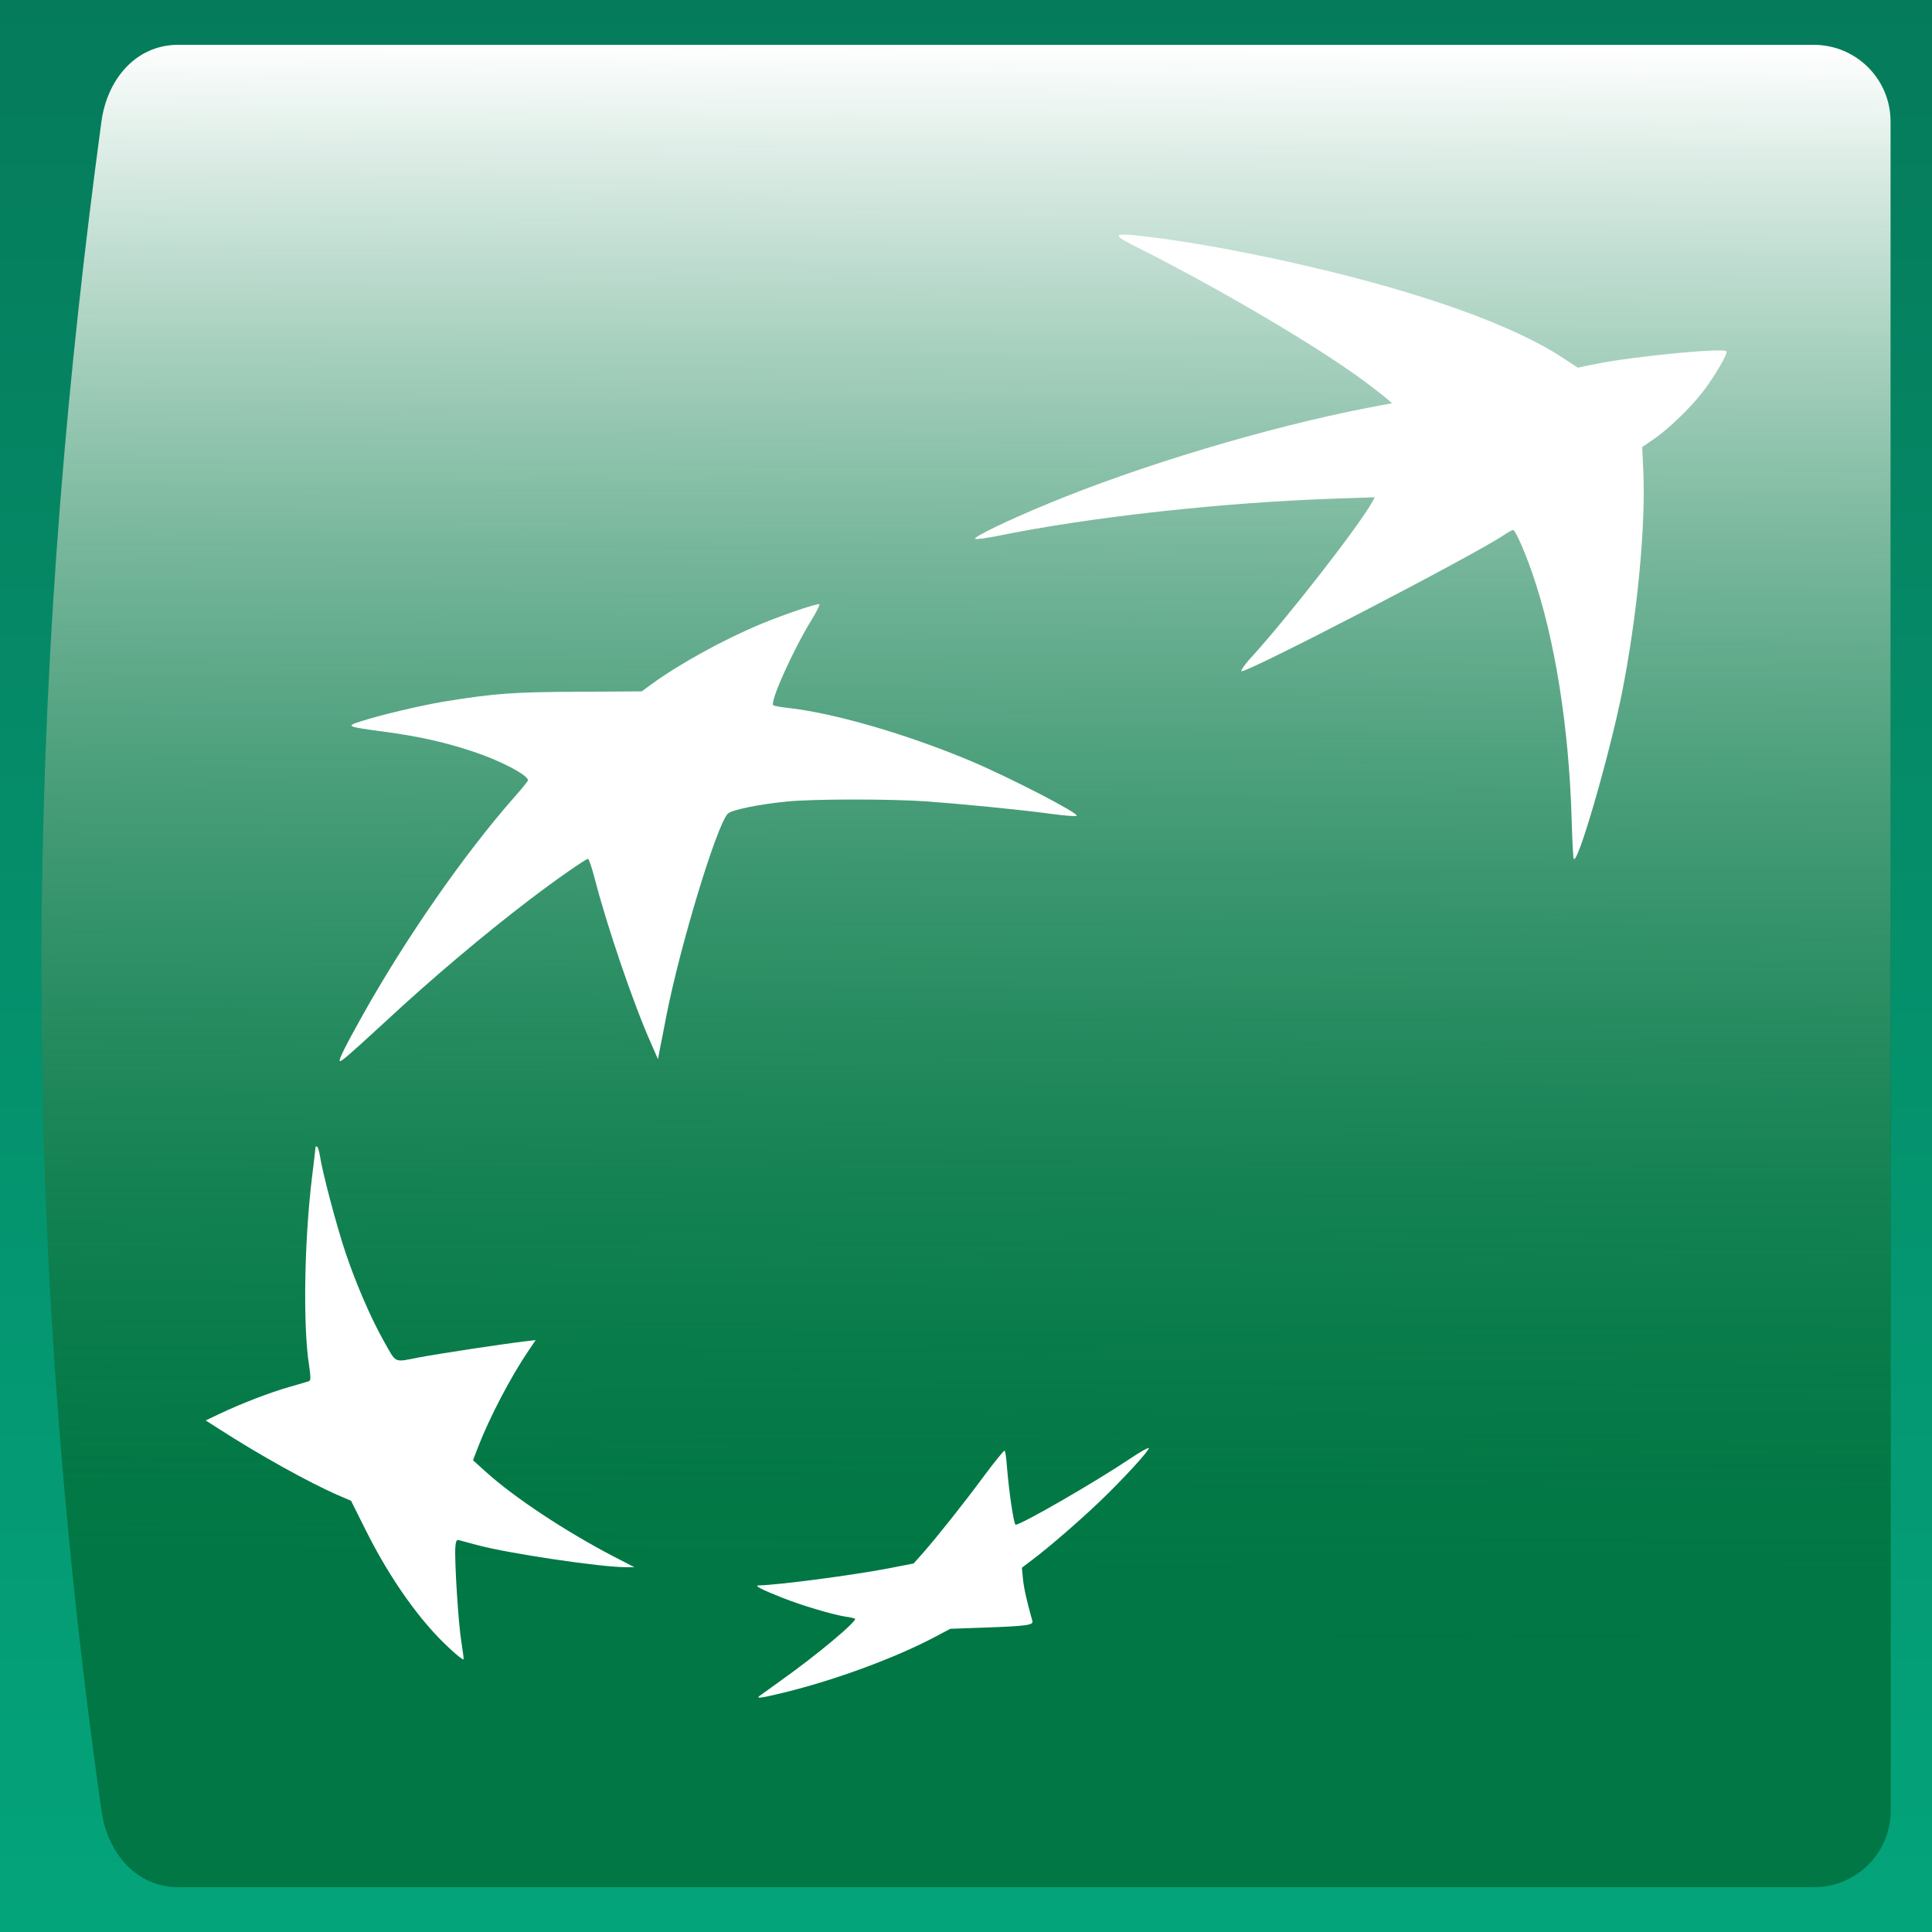
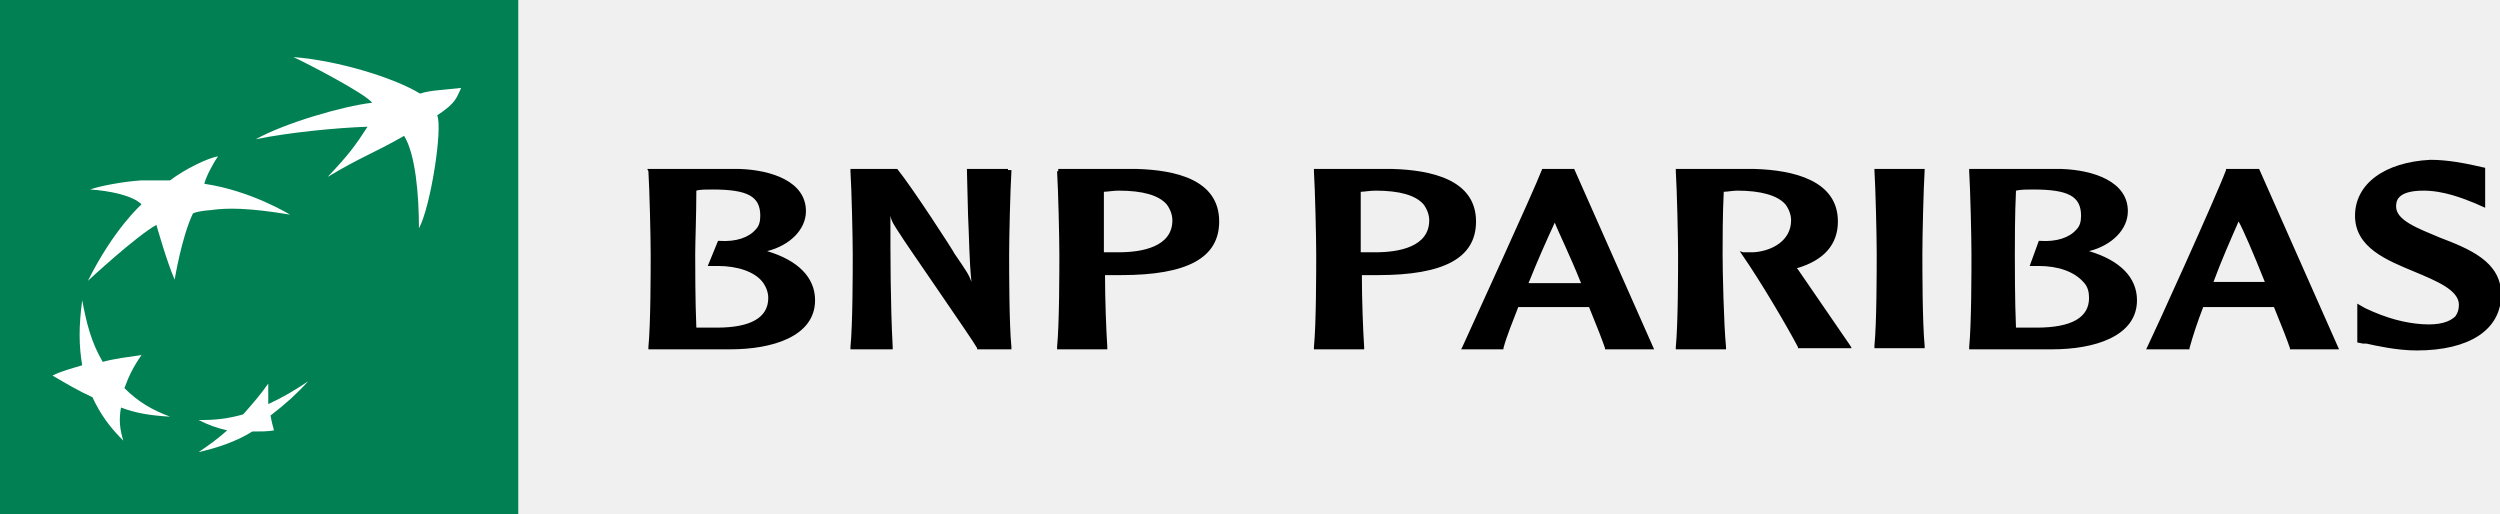
- <svg xmlns="http://www.w3.org/2000/svg" enable-background="new 0 0 5001.2 1082" version="1.1" xml:space="preserve" viewBox="0.8 0 1082 1082">
-   <style type="text/css">.st0{fill:#E20613;}
- 	.st1{fill:#1D1D1B;}
- 	.st2{opacity:0.25;filter:url(#filter4965);enable-background:new    ;}
- 	.st3{fill:#FFFFFF;}
- 	.st4{fill:url(#rect4686_1_);}
- 	.st5{fill:#007744;}
- 	.st6{fill:url(#rect4686-6-6-0_1_);}</style>
-   <filter color-interpolation-filters="sRGB" height="1.28" id="filter4965" width="1.14" x="-0.07" y="-0.14">
-     <feGaussianBlur id="feGaussianBlur4967" stdDeviation="36.07" />
-   </filter>
+ <svg xmlns="http://www.w3.org/2000/svg" width="219" height="45" xml:space="preserve">
  <g class="layer">
-     <g class="st2" id="rect4686-4">
-       <rect class="st3" height="613.6" id="svg_2" width="1082" x="0.8" y="240.8" />
-     </g>
-     <linearGradient gradientTransform="matrix(6.123234e-17 1 1 -6.123234e-17 1618.765 -1616.765)" gradientUnits="userSpaceOnUse" id="rect4686_1_" x1="1616.77" x2="2698.77" y1="-1077" y2="-1077">
-       <stop offset="0" stop-color="#057B5B" />
-       <stop offset="1" stop-color="#04A47B" />
-     </linearGradient>
-     <path class="st4" d="m1082.8,1082l-1082,0l0,-1082l1082,0l0,1082z" id="rect4686" />
-     <g id="g5081">
-       <path class="st5" d="m57.6,1013.9c-51.3,-362.7 -37.9,-665.6 0,-945.8c3.2,-23.6 19.2,-43 43,-43l916.1,0c23.8,0 43,19.2 43,43l0,945.8c0,23.8 -19.2,43 -43,43l-916.1,0c-23.9,-0.1 -39.7,-19.5 -43,-43z" id="rect4686-6-8" />
-       <linearGradient gradientTransform="matrix(6.123234e-17 1 1 -6.123234e-17 838.5811 -157.1206)" gradientUnits="userSpaceOnUse" id="rect4686-6-6-0_1_" x1="182.21" x2="1077.91" y1="-293.46" y2="-297.46">
-         <stop offset="0" stop-color="#FFFFFF" />
-         <stop offset="1" stop-color="#007744" stop-opacity="0" />
-       </linearGradient>
-       <path class="st6" d="m1059.6,68.1l0,945.8c0,23.8 -19.2,43 -43,43l-916,0c-23.8,0 -39.6,-19.4 -43,-43c-51.3,-362.7 -37.9,-665.6 0,-945.8c3.2,-23.6 19.2,-43 43,-43l916.1,0c23.7,0.1 42.9,19.2 42.9,43l0,0z" id="rect4686-6-6-0" />
-     </g>
-     <path class="st3" d="m425.9,950c0.5,-0.4 6.2,-4.5 12.6,-9.1c19.9,-14.1 42.9,-33.4 41.1,-34.4c-0.4,-0.2 -2.8,-0.8 -5.2,-1.1c-7.2,-1.1 -24.7,-6.3 -35.5,-10.6c-11.6,-4.6 -15.9,-6.8 -13.3,-6.9c11,-0.2 53.5,-5.8 73.6,-9.7l13.3,-2.6l5.4,-6.1c7.9,-9 22.3,-27.1 34.3,-43.3c5.8,-7.8 10.9,-14 11.2,-13.8c0.4,0.2 1,4.1 1.3,8.7c1.2,14.8 3.9,32.8 4.9,32.8c3.2,0 44.9,-24.1 63.8,-36.8c5.8,-3.9 10.6,-6.6 10.8,-6.1c0.4,1.2 -14.7,17.7 -27.6,30c-10.9,10.4 -27.4,24.8 -37.2,32.2l-6.3,4.8l0.6,6.3c0.5,5.2 2.4,13.4 5.3,23.6c0.6,2.2 -3.3,2.8 -26.6,3.6l-19.4,0.7l-8.1,4.3c-22.4,11.9 -56,24.3 -85,31.4c-12.4,3 -15.6,3.5 -14,2.1l0,0zm-173.7,-27.2c-16.1,-14.8 -33,-38.7 -46.3,-65.3l-8.5,-17l-7.2,-3.1c-16.4,-7.1 -44.7,-22.9 -66.7,-37.1l-7.5,-4.8l8,-3.8c12,-5.7 27.8,-11.8 39,-15c5.5,-1.6 10.5,-3 11.1,-3.3c0.7,-0.3 0.7,-2.9 -0.2,-8.7c-3.5,-22.2 -2.7,-70.1 1.7,-105.9c1.1,-8.5 1.9,-15.9 1.9,-16.3c0,-0.4 0.4,-0.6 0.9,-0.3c0.5,0.3 1.2,2.7 1.6,5.3c1.4,9.3 9.6,40.2 14.6,54.9c5.8,17 14,36 21,48.4c7.4,13.1 5.4,12.2 19.9,9.4c11.8,-2.2 46.7,-7.5 59.4,-9l5.9,-0.7l-4,5.9c-9.9,14.6 -21.8,37.3 -28.3,54.1l-2.8,7.3l7.2,6.5c15.8,14.3 44.4,33.2 71,47.1l12.2,6.3l-4.5,0c-13.7,0.1 -66.3,-7.7 -83.5,-12.4c-5,-1.3 -9.7,-2.6 -10.5,-2.8c-1.1,-0.3 -1.6,0.8 -1.8,4.2c-0.5,7.4 1.7,42.8 3.4,52.9c0.8,5.2 1.4,9.5 1.2,9.7c-0.5,0.3 -4.1,-2.6 -8.2,-6.5l0,0zm-61.1,-328.6c-0.7,-0.7 3.2,-8.5 12.6,-25.3c24.2,-43.3 57,-90.5 85,-122.3c4.3,-4.8 7.8,-9.2 7.8,-9.6c0,-2.9 -15.4,-11 -30.5,-16c-15.9,-5.3 -30.5,-8.6 -50,-11.2c-21,-2.8 -21.6,-3.1 -13.5,-5.7c11,-3.6 33.9,-9 47,-11.2c28.6,-4.6 38.4,-5.3 75.1,-5.5l35.6,-0.2l4.9,-3.6c16.1,-11.8 41.2,-25.6 62.5,-34.4c13.2,-5.4 31,-11.4 32.1,-10.8c0.4,0.2 -1.5,4 -4.1,8.3c-10.5,16.9 -24,47 -21.7,48.3c0.7,0.4 4.1,1 7.7,1.4c25.9,2.8 66.3,14.5 102.4,29.6c21.9,9.2 61.4,29.6 59.8,30.9c-0.4,0.4 -6.8,-0.1 -14.3,-1.1c-16.8,-2.3 -49.5,-5.5 -70,-7c-20.1,-1.4 -63.3,-1.4 -78,0.1c-15.7,1.5 -31.1,4.7 -33.1,6.8c-6.3,6.6 -26.7,73.9 -34.4,113.2c-1.4,7.4 -3.1,15.9 -3.7,18.9l-1,5.4l-3.9,-8.9c-9.9,-22.2 -24.5,-65.1 -31.5,-92.1c-1.6,-6.2 -3.3,-11.2 -3.8,-11.2c-1.3,0 -18.3,11.9 -32.6,22.8c-26,19.8 -55.8,45 -81.9,69.3c-20.2,18.6 -23.9,21.7 -24.5,21.1zm691,-113.4c-0.3,-0.8 -0.8,-10.5 -1.1,-21.5c-1.5,-52.4 -9.5,-102.2 -22.1,-138.4c-4.5,-12.9 -9.5,-24.1 -10.7,-24.1c-0.5,0 -2.8,1.3 -5.1,2.8c-16.6,11.3 -145.9,78.3 -147.1,76.3c-0.3,-0.5 1.8,-3.6 4.7,-6.8c21.1,-23 62,-75.6 68.7,-88.2l1.3,-2.4l-20.9,0.7c-63.8,2.1 -138.3,10.3 -190.6,21c-6.6,1.3 -12,2 -12.3,1.5c-0.7,-1.1 18.5,-10.4 40.1,-19.3c51.6,-21.5 123.6,-43.1 179.3,-53.9c7.3,-1.4 13.5,-2.6 13.9,-2.6c1,0 -13.3,-11.2 -22.7,-17.7c-28.7,-20 -79.1,-49.3 -121.8,-70.7c-12.6,-6.3 -11.4,-7.2 6.5,-5.1c26.1,3.1 58.6,9.1 92.8,17.1c63.8,14.9 114,33 141.2,51l8.2,5.4l9.8,-2c20.1,-4.2 71.5,-9.2 73.5,-7.2c1,1 -6.6,14.1 -13.3,22.8c-6.8,8.8 -18.8,20.4 -26.8,26l-7.1,4.9l0.6,12.5c1.5,31.6 -3.4,82.4 -12.1,126c-7.4,36.1 -25.1,97.1 -26.9,91.9l0,0z" id="path4846" />
+     <path d="m0,0l45.4,0l0,45.4l-45.4,0l0,-45.4z" fill="#008053" id="svg_1" />
+     <path d="m44,22.9c0,9.5 0.4,19.2 0.4,19.2c0,1.1 -0.7,1.8 -1.6,1.8l-39.3,0c-0.9,0 -1.5,-0.8 -1.6,-1.8c0,0 -1.1,-8.3 -1.1,-20.9c0,-12.7 1.2,-18.6 1.2,-18.6c0.1,-1 0.7,-1.8 1.6,-1.8l39.3,0c0.9,0 1.6,0.8 1.6,1.8c-0.1,0 -0.5,10.9 -0.5,20.3" fill="#008053" id="svg_2" />
+     <path d="m35.2,12.2c-2.8,1.6 -3.7,1.8 -6.7,3.6l0.1,-0.3c1.6,-1.7 2.3,-2.5 3.3,-4c-2.8,0.2 -6.9,0.5 -9.8,1.1l0.2,-0.3c2.7,-1.3 7.6,-2.6 10.1,-2.9c-0.6,-0.9 -5.6,-3.6 -6.8,-4.1l0.1,-0.3c3.8,0.4 8.8,2.2 10.9,3.5c0.9,-0.3 1.9,-0.3 3.6,-0.5c0,0 -0.3,1 -2.1,2.3c0.5,1.2 -0.6,8.1 -1.6,9.9c0,-2.8 -0.2,-6.4 -1.3,-8m-20.5,24.6l0.1,-0.3c-1.5,-0.6 -3,-1 -4.2,-2.2c0.4,-1.1 0.8,-1.9 1.5,-2.9l0.1,-0.3c-1.3,0.2 -2.4,0.7 -3.5,0.9c-0.9,-1.5 -1.2,-3.6 -1.7,-5.6l0,0.2c-0.2,2.3 -0.3,3.9 0,5.7c-0.9,0.3 -1.7,0.3 -2.5,0.6l-0.1,0.3c1.2,0.7 2.1,1.3 3.5,1.9c0.7,1.5 1.5,2.6 2.7,3.8l0.1,-0.3c-0.2,-0.9 -0.5,-1.6 -0.4,-2.6c1.5,0.5 2.7,0.7 4.4,0.8m4.2,-22.8s-0.6,1.1 -1.1,2.5l-0.1,0c3.5,0.5 6.8,1.9 7.6,2.4l-0.1,0.3c-3.6,-0.6 -5.5,-0.6 -6.9,-0.4c-1.3,0.1 -1.6,0.3 -1.6,0.3c-0.8,1.7 -1.2,4.5 -1.4,5.5l-0.1,0.3c-0.7,-1.6 -1.6,-4.8 -1.6,-4.8c-1.8,1 -6,4.9 -6,4.9c2.3,-4.6 4.7,-6.7 4.7,-6.7c-0.8,-0.8 -2.9,-1.2 -4.5,-1.3l0.1,-0.3c1,-0.3 3,-0.4 4.3,-0.5l2.5,0c1.3,-1.1 3.4,-2.1 4.2,-2.2m4.4,19.9c-0.7,1 -1.4,1.8 -2.2,2.7c-1.2,0.3 -2.6,0.2 -3.7,0.2l-0.1,0.3c0.8,0.4 1.6,0.7 2.5,0.9c-0.7,0.6 -1.6,1.1 -2.3,1.6l-0.1,0.3c1.4,-0.3 3.3,-0.9 4.7,-1.8c0.7,0 1.4,0 1.9,-0.1l0.1,-0.3c-0.1,-0.3 -0.4,-0.5 -0.5,-1c1.3,-1 2.2,-1.9 3.3,-3l0.2,-0.3c-1.1,0.7 -2.4,1.8 -3.6,2.4c-0.1,-0.7 -0.2,-1.2 -0.2,-1.9" fill="#008053" id="svg_3" />
+     <path d="m35.4,11.9c-2.8,1.6 -3.7,1.8 -6.7,3.6c1.8,-1.9 2.4,-2.7 3.5,-4.4c-2.8,0.1 -6.9,0.5 -9.8,1.1c2.5,-1.4 7.6,-2.9 10.2,-3.2c-0.6,-0.8 -5.6,-3.4 -6.9,-4c3.9,0.3 8.8,1.8 11.1,3.2c0.9,-0.3 1.9,-0.3 3.6,-0.5c-0.4,0.8 -0.4,1.3 -2.1,2.4c0.5,1.2 -0.6,8.1 -1.6,9.9c0,-2.9 -0.3,-6.5 -1.3,-8.1m-20.5,24.6c-1.6,-0.6 -2.8,-1.3 -4,-2.5c0.4,-1.1 0.8,-1.9 1.5,-2.9c-1.3,0.2 -2.3,0.3 -3.4,0.6c-1,-1.7 -1.4,-3.3 -1.8,-5.4c-0.3,2.3 -0.3,3.9 0,5.7c-1,0.3 -1.8,0.5 -2.6,0.9c1.2,0.7 2.2,1.3 3.5,1.9c0.7,1.5 1.5,2.6 2.7,3.8c-0.3,-1 -0.4,-1.8 -0.2,-2.9c1.3,0.5 2.6,0.7 4.3,0.8m4.2,-22.8c-0.5,0.7 -1.1,1.9 -1.2,2.4c4.1,0.6 7.5,2.7 7.5,2.7c-3.6,-0.6 -5.5,-0.6 -6.9,-0.4c-1.3,0.1 -1.6,0.3 -1.6,0.3c-1,2.1 -1.6,5.8 -1.6,5.8c-0.7,-1.6 -1.6,-4.8 -1.6,-4.8c-1.8,1 -6,4.9 -6,4.9c2.3,-4.6 4.7,-6.7 4.7,-6.7c-0.8,-0.8 -2.9,-1.2 -4.5,-1.3c0.8,-0.3 2.9,-0.7 4.5,-0.8l2.5,0c1.3,-1 3.4,-2 4.2,-2.1m4.4,19.9c-0.7,1 -1.4,1.8 -2.2,2.7c-1.4,0.4 -2.5,0.5 -3.9,0.5c0.8,0.4 1.6,0.7 2.5,0.9c-0.9,0.8 -1.6,1.3 -2.5,1.9c1.4,-0.3 3.3,-0.9 4.7,-1.8c0.7,0 1.4,0 1.9,-0.1c-0.1,-0.4 -0.2,-0.7 -0.3,-1.3c1.3,-1 2.3,-1.9 3.3,-3c-1.2,0.8 -2.2,1.4 -3.5,2l0,-1.8z" fill="#fff" id="svg_4" />
+     <path d="m62.4,16.6c3.1,0 4.2,0.6 4.2,2.3c0,0.5 -0.1,0.9 -0.4,1.2c-0.6,0.7 -1.7,1.1 -3.2,1l-0.1,0l-0.9,2.2l0.9,0c1.7,0 3.2,0.5 3.9,1.4c0.3,0.4 0.5,0.9 0.5,1.4c0,1.7 -1.5,2.6 -4.5,2.6l-1.8,0c-0.1,-2.3 -0.1,-5.5 -0.1,-6.4c0,-1.1 0.1,-3.5 0.1,-5.6c0.3,-0.1 0.9,-0.1 1.4,-0.1m-5.6,-1.6c0.1,1.6 0.2,5.8 0.2,7.3c0,1.4 0,6.1 -0.2,8.1l0,0.2l7.2,0c3.6,0 7.4,-1.1 7.4,-4.3c0,-2 -1.5,-3.5 -4.2,-4.3c2,-0.5 3.4,-1.9 3.4,-3.5c0,-2.6 -3,-3.6 -5.8,-3.7l-8.1,0l0.1,0.2zm31.5,-0.2l-3.6,0l0.1,4c0.1,2 0.1,4 0.3,5.9c-0.2,-0.6 -0.4,-0.9 -1.5,-2.5c0,-0.1 -3.7,-5.8 -5,-7.4l-4.1,0l0,0.2c0.1,1.6 0.2,5.8 0.2,7.3c0,1.4 0,6.1 -0.2,8.1l0,0.2l3.7,0l0,-0.2c-0.2,-3.8 -0.2,-7.7 -0.2,-11.5c0.1,0.5 0.3,0.8 0.9,1.7c0,0.1 6.4,9.3 6.7,9.9l0,0.1l3,0l0,-0.2c-0.2,-2 -0.2,-6.7 -0.2,-8.1c0,-1.5 0.1,-5.7 0.2,-7.3l0,-0.1l-0.3,0l0,-0.1zm9.7,1.9q3.15,0 4.2,1.2c0.3,0.4 0.5,0.9 0.5,1.4c0,2.3 -2.6,2.8 -4.7,2.8l-1.3,0l0,-5.3c0.3,0 0.8,-0.1 1.3,-0.1m-5.4,-1.7c0.1,1.6 0.2,5.8 0.2,7.3c0,1.4 0,6.1 -0.2,8.1l0,0.2l4.4,0l0,-0.2c-0.1,-1.5 -0.2,-4.2 -0.2,-6.3l1.4,0c5.8,0 8.6,-1.5 8.6,-4.7c0,-3.7 -3.9,-4.5 -7.2,-4.6l-6.9,0l0,0.2m27.8,1.7q3.15,0 4.2,1.2c0.3,0.4 0.5,0.9 0.5,1.4c0,2.3 -2.6,2.8 -4.7,2.8l-1.3,0l0,-5.3c0.3,0 0.8,-0.1 1.3,-0.1m-5.4,-1.7c0.1,1.6 0.2,5.8 0.2,7.3c0,1.4 0,6.1 -0.2,8.1l0,0.2l4.4,0l0,-0.2c-0.1,-1.5 -0.2,-4.2 -0.2,-6.3l1.4,0c5.8,0 8.6,-1.5 8.6,-4.7c0,-3.7 -4,-4.5 -7.3,-4.6l-6.9,0l0,0.2zm21.1,4.5c0.3,0.8 1.3,2.8 2.3,5.3l-4.6,0c0.8,-2 1.6,-3.8 2.3,-5.3m-1.1,-4.7c-0.9,2.3 -6.2,13.8 -7,15.6l-0.1,0.2l3.7,0l0,-0.1c0.3,-1.1 0.8,-2.3 1.3,-3.6l6.2,0c0.7,1.7 1.2,3 1.4,3.6l0,0.1l4.3,0l-7,-15.8l0.1,0l-2.9,0zm11.7,0.2c0.1,1.6 0.2,5.8 0.2,7.3c0,1.4 0,6.1 -0.2,8.1l0,0.2l4.4,0l0,-0.2c-0.2,-2 -0.3,-6.7 -0.3,-8.1c0,-1.1 0,-3.5 0.1,-5.5c0.3,0 0.8,-0.1 1.2,-0.1c2,0 3.5,0.4 4.2,1.2c0.3,0.4 0.5,0.9 0.5,1.4c0,1.8 -1.7,2.7 -3.3,2.8l-0.9,0l-0.3,-0.1l0.2,0.3c1.6,2.3 3.9,6.2 4.9,8.1l0,0.1l4.7,0l-0.1,-0.2c-0.2,-0.3 -3.3,-4.8 -4.6,-6.7l-0.1,-0.1c2.4,-0.7 3.6,-2.1 3.6,-4.1c0,-3.6 -3.9,-4.5 -7.3,-4.6l-6.9,0l0,0.2zm21.6,-0.2l-4.2,0l0,0.1c0.1,1.6 0.2,5.8 0.2,7.3c0,1.4 0,6.1 -0.2,8.1l0,0.2l4.4,0l0,-0.2c-0.2,-2 -0.2,-6.7 -0.2,-8.1c0,-1.5 0.1,-5.7 0.2,-7.3l0,-0.1l-0.2,0zm9.7,1.8c3.1,0 4.2,0.6 4.2,2.3c0,0.5 -0.1,0.9 -0.4,1.2c-0.6,0.7 -1.7,1.1 -3.2,1l-0.1,0l-0.8,2.2l0.8,0c1.7,0 3.1,0.5 3.9,1.4c0.4,0.4 0.5,0.9 0.5,1.4c0,1.7 -1.5,2.6 -4.6,2.6l-1.8,0c-0.1,-2.3 -0.1,-5.5 -0.1,-6.4c0,-1.1 0,-3.5 0.1,-5.6c0.4,-0.1 1,-0.1 1.5,-0.1m-5.6,-1.6c0.1,1.6 0.2,5.8 0.2,7.3c0,1.4 0,6.1 -0.2,8.1l0,0.2l7.3,0c3.6,0 7.4,-1.1 7.4,-4.3c0,-2 -1.5,-3.5 -4.2,-4.3c2,-0.5 3.4,-1.9 3.4,-3.5c0,-2.6 -3,-3.6 -5.8,-3.7l-8.1,0l0,0.2zm23.6,4.4c0.4,0.7 1.3,2.8 2.3,5.3l-4.5,0c0.7,-1.9 1.5,-3.7 2.2,-5.3m1.8,-4.6l-2.9,0l0,0.1c-0.9,2.4 -6.4,14.5 -6.9,15.5l-0.1,0.2l3.8,0l0,-0.1q0.45,-1.65 1.2,-3.6l6.2,0c0.7,1.7 1.2,3 1.4,3.6l0,0.1l4.3,0l-7,-15.8zm8.4,4.1c0,2.8 2.8,3.9 5.2,4.9c1.9,0.8 3.9,1.6 3.9,2.9c0,0.4 -0.1,0.7 -0.3,1c-0.5,0.5 -1.4,0.8 -2.9,0.7s-3.1,-0.5 -5,-1.4l-0.7,-0.4l0,3.4l0.5,0.1l0.3,0c0.9,0.2 2.7,0.6 4.4,0.6c4.6,0 7.4,-1.8 7.4,-4.9c0,-2.9 -2.8,-4 -5.4,-5c-1.9,-0.8 -3.8,-1.5 -3.8,-2.7c0,-0.4 0,-1.4 2.4,-1.4c1.8,0 3.5,0.7 4.5,1.1l0.9,0.4l0,-3.5l-0.9,-0.2c-0.9,-0.2 -2.4,-0.5 -3.9,-0.5c-4,0.2 -6.6,2.1 -6.6,4.9" id="svg_5" />
  </g>
</svg>
